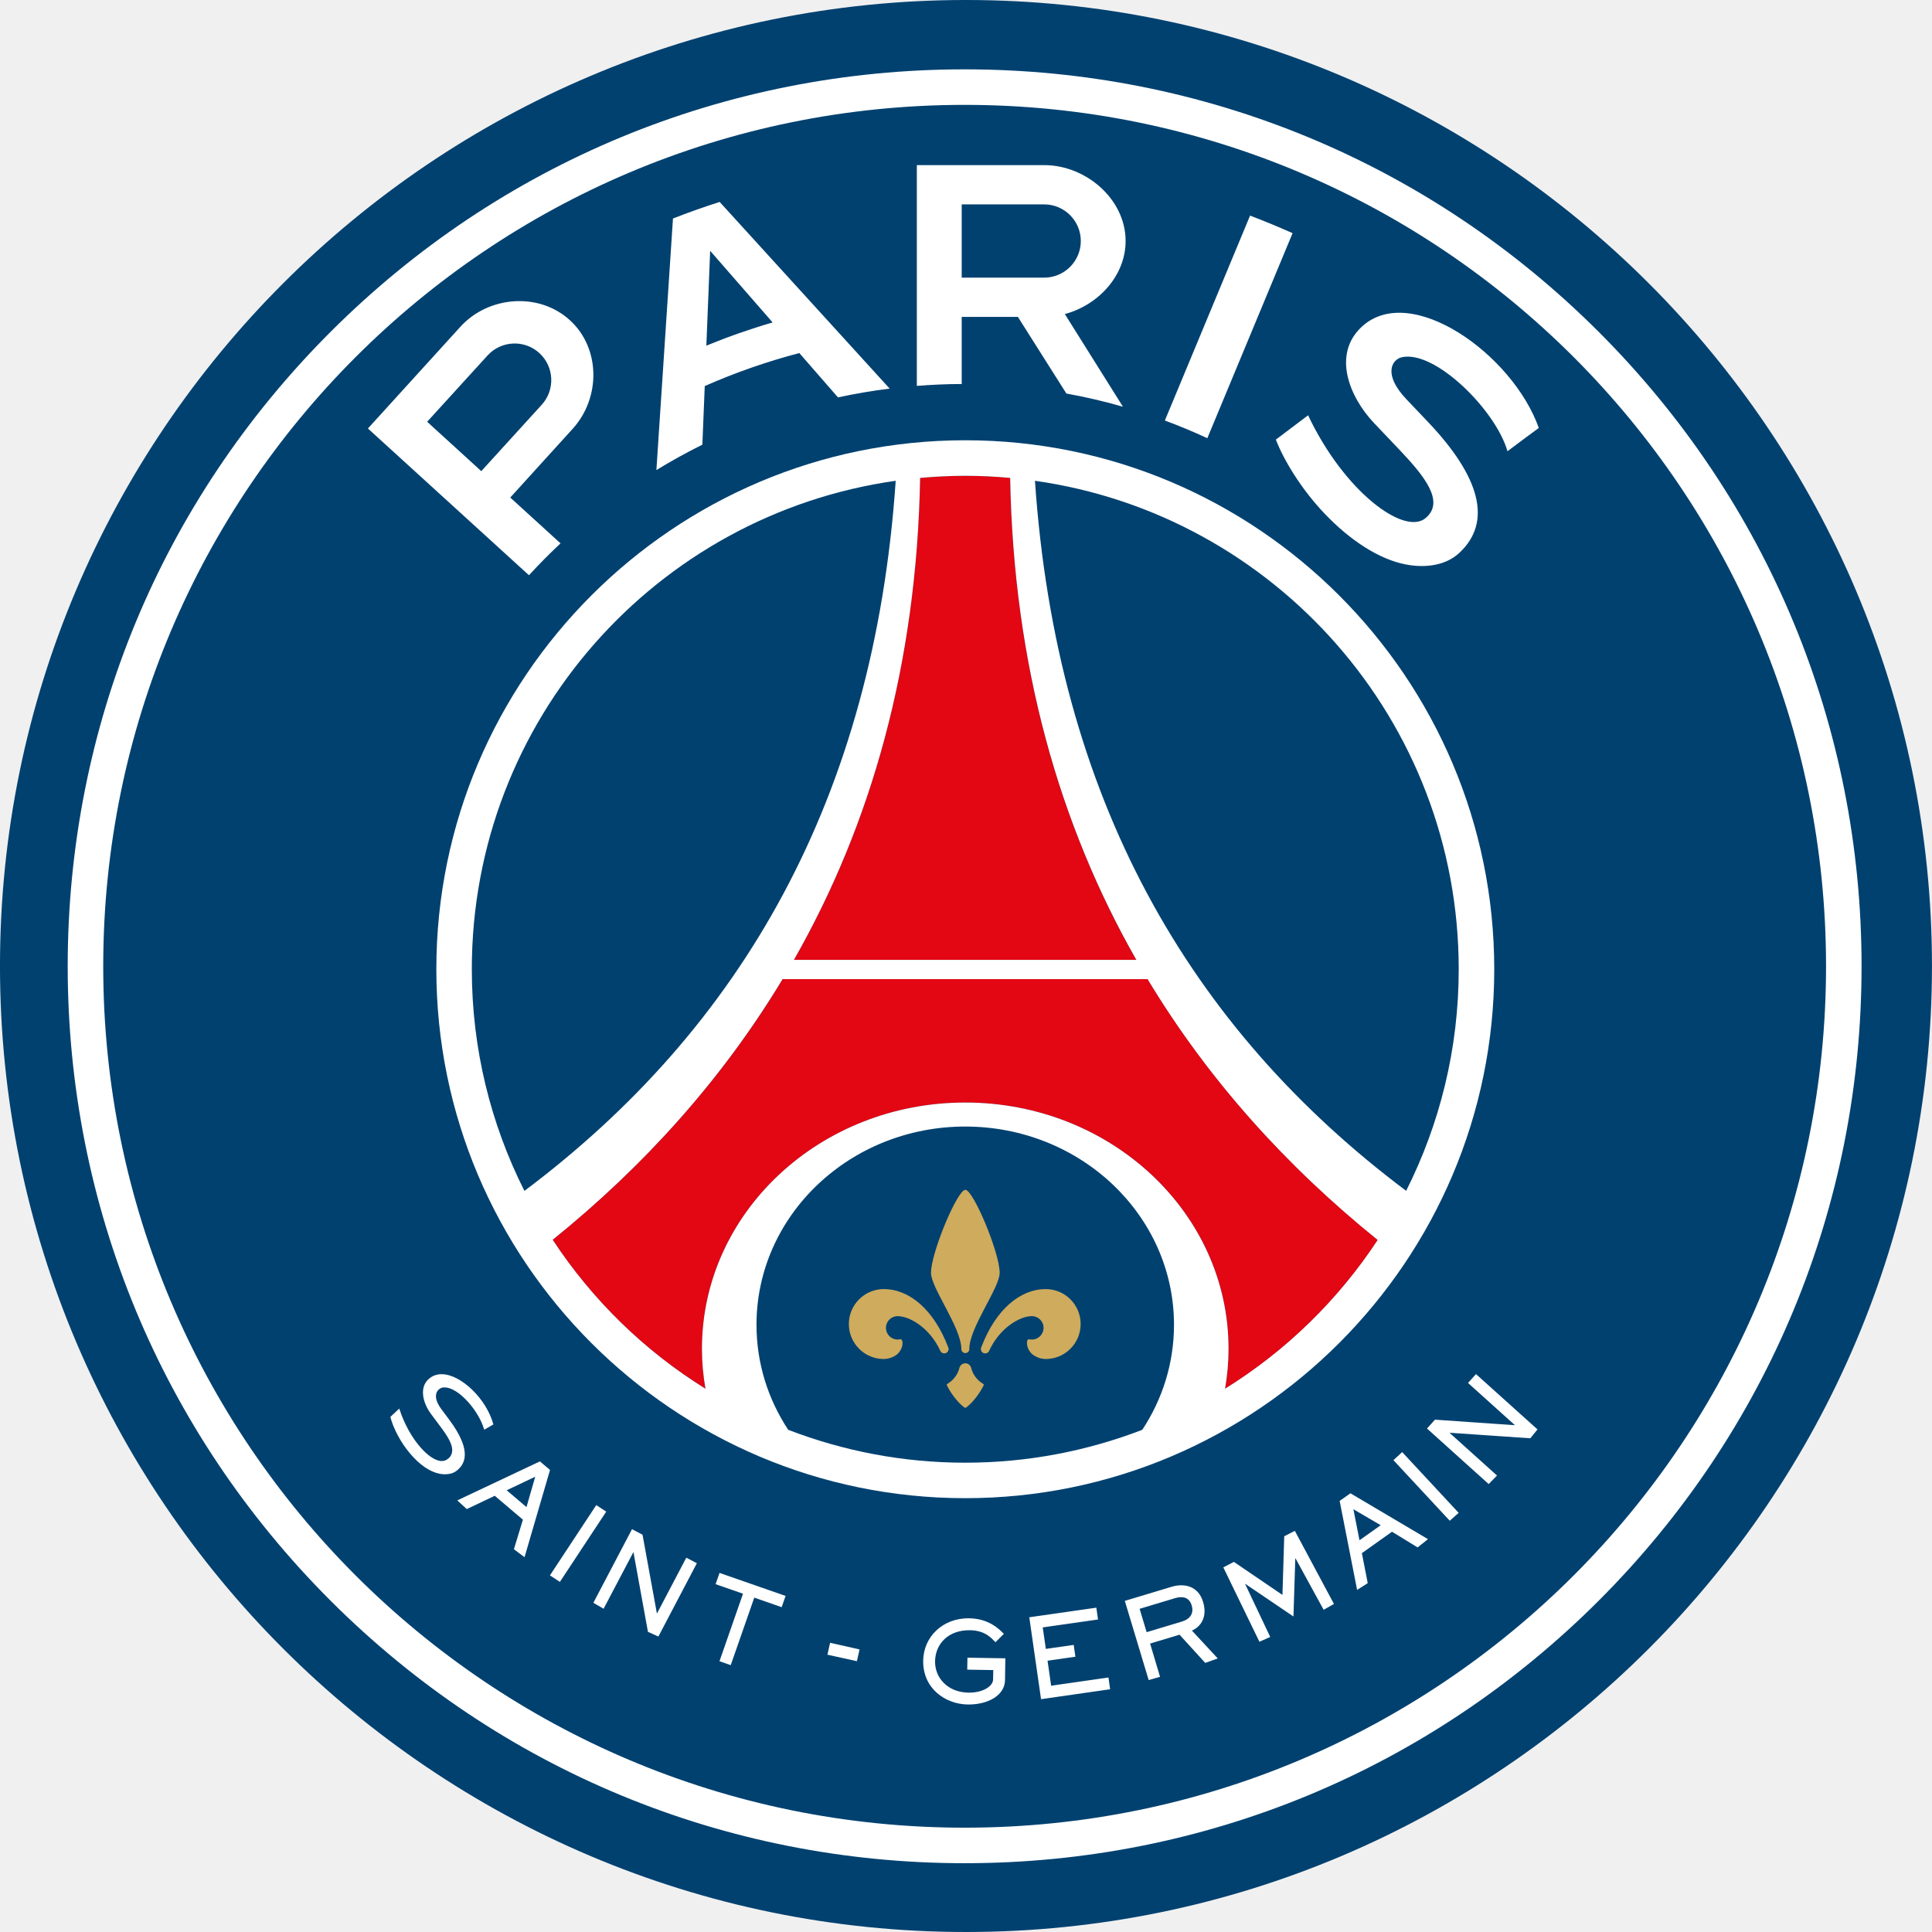
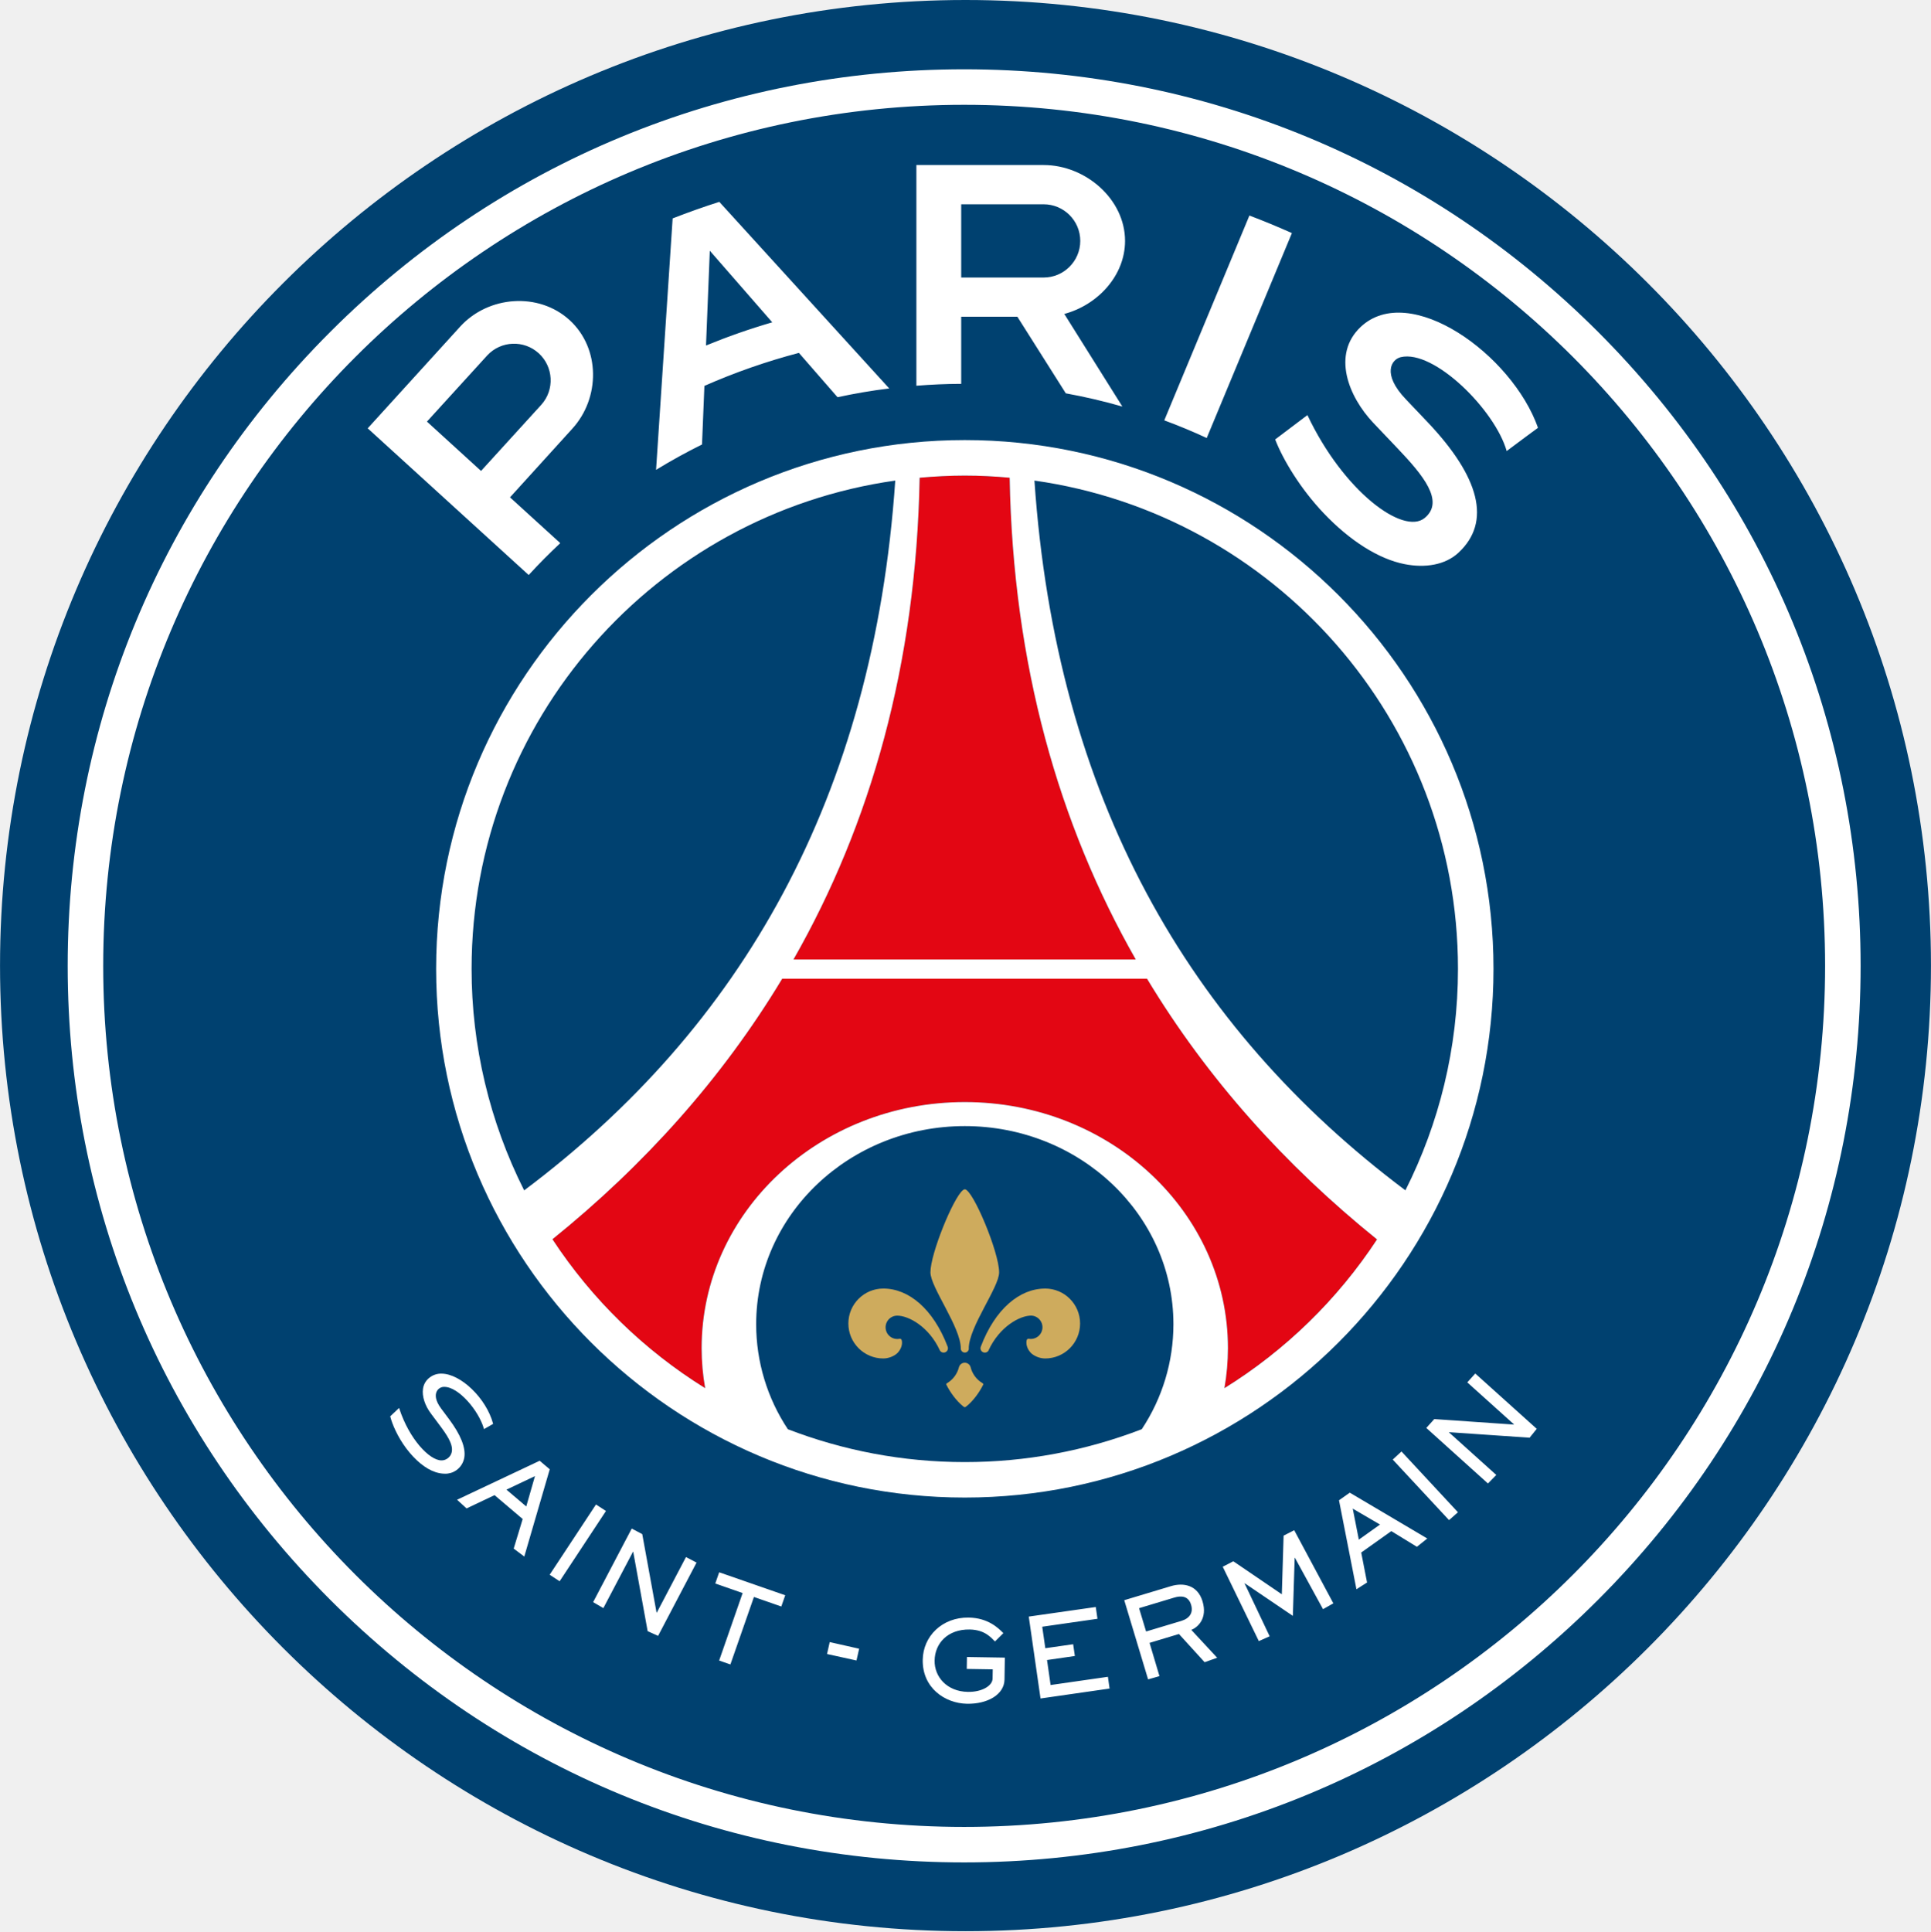
- <svg xmlns="http://www.w3.org/2000/svg" width="79.341mm" height="79.343mm" viewBox="0 0 79.341 79.343" version="1.1" id="svg52435">
-   <defs id="defs52429" />
-   <g id="layer1" transform="translate(105.4385,-55.48916)">
-     <g id="g53273">
-       <path d="m -65.768,55.489 c -21.876,0 -39.671,17.796 -39.671,39.671 0,21.874 17.795,39.672 39.671,39.672 21.874,0 39.671,-17.798 39.671,-39.672 0,-21.874 -17.796,-39.671 -39.671,-39.671" style="fill:#004170;fill-opacity:1;fill-rule:nonzero;stroke:none;stroke-width:1.749" id="path49486" />
-       <path d="m -65.823,58.337 c -9.839,0 -19.089,3.831 -26.047,10.788 -6.957,6.957 -10.788,16.208 -10.788,26.047 0,9.839 3.831,19.087 10.788,26.047 6.957,6.957 16.208,10.788 26.047,10.788 9.839,0 19.089,-3.831 26.047,-10.788 6.957,-6.959 10.788,-16.208 10.788,-26.047 0,-9.839 -3.831,-19.089 -10.788,-26.047 C -46.734,62.168 -55.984,58.337 -65.823,58.337 m 0,1.459 c 19.539,0 35.376,15.839 35.376,35.376 0,19.537 -15.837,35.376 -35.376,35.376 -19.537,0 -35.376,-15.839 -35.376,-35.376 0,-19.537 15.839,-35.376 35.376,-35.376" style="fill:#ffffff;fill-opacity:1;fill-rule:nonzero;stroke:none;stroke-width:1.749" id="path49490" />
-       <path d="m -76.43,69.685 0.156,-3.896 2.566,2.942 c -0.929,0.271 -1.837,0.59 -2.722,0.953 m 0.546,-5.902 c -0.647,0.208 -1.288,0.434 -1.917,0.681 L -78.482,74.794 c 0.612,-0.374 1.242,-0.722 1.888,-1.043 l 0.098,-2.407 c 1.246,-0.549 2.544,-1.004 3.884,-1.356 l 1.587,1.821 c 0.698,-0.15 1.407,-0.273 2.124,-0.36 z m 28.003,6.381 c 1.365,-0.32 3.871,2.171 4.351,3.857 0.399,-0.304 1.286,-0.955 1.286,-0.955 -1.06,-3.016 -5.28,-6.034 -7.284,-4.144 -1.19,1.123 -0.514,2.853 0.523,3.947 l 1.008,1.06 c 1.029,1.083 1.926,2.16 1.1,2.841 -0.88,0.728 -3.341,-1.095 -4.821,-4.225 l -1.324,0.999 c 0.317,0.824 1.03,2.017 1.989,3.026 1.086,1.144 2.271,1.889 3.331,2.098 0.833,0.164 1.664,0.04 2.211,-0.469 1.366,-1.267 0.869,-3.114 -1.277,-5.374 l -0.89,-0.936 c -0.988,-1.041 -0.584,-1.634 -0.201,-1.725 m -40.017,2.647 2.482,-2.724 c 0.558,-0.612 1.511,-0.658 2.125,-0.098 0.612,0.558 0.658,1.511 0.098,2.124 l -2.482,2.726 z m 5.477,4.993 -2.064,-1.881 2.558,-2.817 c 1.158,-1.268 1.158,-3.312 -0.112,-4.468 -1.27,-1.158 -3.338,-0.999 -4.494,0.271 l -3.798,4.178 6.614,6.027 c 0.415,-0.455 0.85,-0.889 1.296,-1.31 m 16.476,-13.92 h 3.387 c 0.829,0 1.504,0.675 1.504,1.504 0,0.829 -0.675,1.504 -1.504,1.504 h -3.387 z m 0,7.377 v -2.757 h 2.307 l 1.991,3.147 c 0.789,0.143 1.564,0.324 2.323,0.542 l -2.386,-3.805 c 1.368,-0.366 2.496,-1.571 2.496,-3 0,-1.718 -1.627,-3.117 -3.345,-3.117 h -5.229 v 9.067 c 0.607,-0.047 1.219,-0.077 1.84,-0.077 z m 10.087,2.225 3.501,-8.42 c -0.574,-0.257 -1.156,-0.497 -1.746,-0.721 l -3.499,8.415 c 0.593,0.219 1.174,0.462 1.744,0.726" style="fill:#ffffff;fill-opacity:1;fill-rule:nonzero;stroke:none;stroke-width:1.749" id="path49510" />
-       <path d="m -58.772,94.91 c -3.168,-5.558 -5.042,-12.12 -5.182,-19.794 -0.607,-0.054 -1.221,-0.087 -1.842,-0.087 -0.626,0 -1.244,0.033 -1.856,0.089 -0.14,7.673 -2.014,14.235 -5.182,19.792 z m 0.464,0.79 h -14.99 c -2.484,4.122 -5.692,7.678 -9.443,10.704 1.622,2.467 3.765,4.559 6.275,6.118 -0.093,-0.535 -0.143,-1.083 -0.143,-1.643 0,-5.584 4.841,-10.111 10.813,-10.111 5.972,0 10.813,4.527 10.813,10.111 0,0.56 -0.051,1.107 -0.143,1.643 2.507,-1.557 4.65,-3.646 6.27,-6.111 -3.754,-3.028 -6.964,-6.586 -9.45,-10.711" style="fill:#e30613;fill-opacity:1;fill-rule:nonzero;stroke:none;stroke-width:1.749" id="path49522" />
-       <path d="m -62.935,75.234 c 9.837,1.391 17.403,9.84 17.403,20.06 0,3.273 -0.78,6.362 -2.159,9.1 -8.929,-6.698 -14.354,-16.138 -15.244,-29.16 m 7.807,37.288 c 0.093,-0.535 0.143,-1.083 0.143,-1.643 0,-5.584 -4.841,-10.111 -10.813,-10.111 -5.972,0 -10.813,4.527 -10.813,10.111 0,0.56 0.051,1.107 0.145,1.643 -2.512,-1.559 -4.655,-3.651 -6.275,-6.118 3.749,-3.026 6.957,-6.583 9.441,-10.704 h 14.99 c 2.486,4.125 5.696,7.683 9.45,10.711 -1.62,2.465 -3.761,4.554 -6.27,6.111 m -3.397,1.686 c -2.258,0.869 -4.708,1.351 -7.272,1.351 -2.563,0 -5.012,-0.481 -7.27,-1.351 -0.824,-1.251 -1.302,-2.727 -1.302,-4.312 0,-4.496 3.838,-8.142 8.572,-8.142 4.736,0 8.574,3.646 8.574,8.142 0,1.585 -0.478,3.061 -1.302,4.312 M -86.062,95.294 c 0,-10.222 7.57,-18.671 17.408,-20.06 -0.89,13.022 -6.317,22.464 -15.248,29.162 -1.379,-2.738 -2.16,-5.827 -2.16,-9.102 m 20.265,-20.265 c 0.623,0 1.235,0.031 1.844,0.087 0.138,7.673 2.014,14.235 5.182,19.792 h -14.063 c 3.17,-5.558 5.043,-12.12 5.183,-19.792 0.611,-0.054 1.23,-0.087 1.854,-0.087 m 0,-1.459 c -11.978,0 -21.722,9.746 -21.722,21.724 0,11.978 9.744,21.722 21.722,21.722 11.978,0 21.724,-9.744 21.724,-21.722 0,-11.978 -9.746,-21.724 -21.724,-21.724" style="fill:#ffffff;fill-opacity:1;fill-rule:nonzero;stroke:none;stroke-width:1.749" id="path49526" />
-       <path d="m -62.496,108.43 c -1.05,0 -2.059,0.845 -2.643,2.388 -0.011,0.021 -0.017,0.047 -0.017,0.073 -0.002,0.098 0.077,0.178 0.175,0.18 0.07,0 0.129,-0.038 0.161,-0.096 v 0 c 0,-0.004 0.002,-0.005 0.002,-0.009 0.002,0 0.002,-0.002 0.002,-0.004 0.448,-0.967 1.281,-1.422 1.753,-1.422 0.266,0 0.481,0.215 0.481,0.481 0,0.266 -0.215,0.481 -0.481,0.481 -0.024,0 -0.063,-0.003 -0.086,-0.007 -0.021,-0.003 -0.072,-0.016 -0.098,0.042 -0.019,0.047 -0.059,0.278 0.147,0.514 0.121,0.136 0.369,0.25 0.605,0.25 0.794,0 1.436,-0.644 1.436,-1.436 0,-0.794 -0.642,-1.436 -1.436,-1.436 m -4.004,2.388 c -0.586,-1.543 -1.595,-2.388 -2.643,-2.388 -0.794,0 -1.436,0.644 -1.436,1.436 0,0.792 0.642,1.436 1.436,1.436 0.236,0 0.485,-0.114 0.605,-0.25 0.206,-0.236 0.166,-0.467 0.145,-0.513 -0.024,-0.059 -0.075,-0.047 -0.096,-0.044 -0.023,0.004 -0.061,0.007 -0.086,0.007 -0.266,0 -0.481,-0.215 -0.481,-0.481 0,-0.264 0.215,-0.479 0.481,-0.479 0.471,0 1.305,0.453 1.751,1.422 0,0.002 0.002,0.002 0.002,0.004 0.002,0.002 0.004,0.004 0.004,0.007 0.03,0.058 0.091,0.098 0.159,0.096 0.1,-0.002 0.178,-0.082 0.177,-0.18 0,-0.026 -0.007,-0.051 -0.017,-0.073 m 2.114,-3.054 c 0,-0.827 -1.083,-3.411 -1.41,-3.411 -0.024,0 -0.051,0.012 -0.08,0.037 -0.395,0.318 -1.331,2.605 -1.331,3.375 0,0.618 1.247,2.244 1.247,3.13 v 0 c 0,0.091 0.073,0.164 0.164,0.164 0.089,0 0.164,-0.073 0.164,-0.164 0,-0.002 -0.002,-0.004 -0.002,-0.005 0.005,-0.885 1.247,-2.509 1.247,-3.124 m -0.69,4.548 c -0.236,-0.145 -0.416,-0.376 -0.481,-0.653 -0.03,-0.105 -0.124,-0.184 -0.24,-0.184 -0.114,0 -0.21,0.079 -0.24,0.184 -0.065,0.276 -0.245,0.507 -0.481,0.653 -0.044,0.026 -0.047,0.045 -0.03,0.079 0.143,0.285 0.387,0.639 0.684,0.878 0.042,0.033 0.058,0.035 0.066,0.035 0.011,0 0.024,-0.002 0.066,-0.035 0.299,-0.24 0.541,-0.593 0.684,-0.878 0.017,-0.033 0.014,-0.052 -0.03,-0.079" style="fill:#ceab5d;fill-opacity:1;fill-rule:nonzero;stroke:none;stroke-width:1.749" id="path49542" />
-       <path d="m -70.247,123.71 -1.211,-0.266 0.11,-0.49 1.209,0.273 z m -14.933,-9.732 c -0.278,-1.037 -1.33,-2.054 -2.124,-2.054 -0.178,0 -0.336,0.051 -0.472,0.152 -0.161,0.119 -0.255,0.278 -0.283,0.471 -0.045,0.304 0.077,0.688 0.329,1.022 l 0.362,0.485 c 0.28,0.374 0.551,0.766 0.493,1.076 -0.021,0.124 -0.091,0.224 -0.208,0.299 -0.063,0.042 -0.136,0.061 -0.219,0.061 -0.492,0 -1.323,-0.875 -1.732,-2.131 l -0.009,-0.023 -0.357,0.336 -0.007,0.007 0.002,0.007 c 0.08,0.315 0.294,0.822 0.653,1.303 0.378,0.504 0.808,0.854 1.212,0.983 0.131,0.042 0.259,0.063 0.381,0.063 0.177,0 0.334,-0.045 0.453,-0.131 0.196,-0.145 0.313,-0.327 0.345,-0.544 0.061,-0.401 -0.152,-0.931 -0.632,-1.571 l -0.32,-0.429 c -0.255,-0.341 -0.245,-0.563 -0.191,-0.689 0.049,-0.11 0.15,-0.187 0.266,-0.201 0.017,-0.002 0.037,-0.002 0.056,-0.002 0.583,0 1.408,0.967 1.623,1.718 l 0.005,0.018 0.017,-0.009 c 0.121,-0.07 0.261,-0.15 0.348,-0.199 l 0.011,-0.007 z m 32.918,4.38 -0.436,0.222 -0.073,2.409 -1.993,-1.356 -0.436,0.224 1.483,3.056 0.444,-0.198 -1.03,-2.173 0.009,-0.005 1.975,1.338 0.075,-2.383 0.009,-0.005 1.156,2.113 0.423,-0.24 z m 5.755,-4.566 3.271,0.226 0.005,-0.007 -1.919,-1.727 0.327,-0.364 2.526,2.272 -0.294,0.364 -3.305,-0.226 -0.007,0.007 1.944,1.749 -0.343,0.35 -2.533,-2.281 z m -1.347,1.331 2.32,2.496 -0.366,0.324 -2.313,-2.488 z m -2.003,2.348 0.25,1.274 0.871,-0.619 z m 3.063,1.228 -0.427,0.339 -1.051,-0.644 -1.237,0.88 0.24,1.232 -0.436,0.278 -0.717,-3.656 0.443,-0.313 z m -11.843,2.861 0.289,0.959 1.448,-0.436 c 0.352,-0.107 0.497,-0.348 0.401,-0.665 -0.11,-0.369 -0.42,-0.376 -0.689,-0.294 z m 1.309,-0.904 c 0.52,-0.157 1.099,-0.042 1.298,0.621 0.213,0.707 -0.192,1.071 -0.46,1.176 l 1.062,1.144 -0.514,0.184 -1.055,-1.158 -1.209,0.364 0.408,1.366 -0.467,0.133 -0.98,-3.252 z m -3.087,0.857 0.07,0.485 -2.271,0.325 0.128,0.883 1.144,-0.164 0.07,0.485 -1.144,0.164 0.147,1.027 2.355,-0.338 0.068,0.483 -2.837,0.408 -0.483,-3.364 z m -5.293,2.054 1.557,0.025 -0.014,0.903 c -0.011,0.611 -0.688,1.008 -1.539,0.994 -0.904,-0.016 -1.84,-0.651 -1.821,-1.805 0.014,-0.969 0.801,-1.753 1.889,-1.735 0.81,0.012 1.23,0.444 1.424,0.639 l -0.345,0.343 c -0.164,-0.166 -0.422,-0.481 -1.037,-0.492 -0.903,-0.016 -1.433,0.565 -1.443,1.275 -0.012,0.667 0.504,1.272 1.365,1.288 0.59,0.009 1.015,-0.257 1.018,-0.546 l 0.007,-0.38 -1.069,-0.018 z m -7.468,-2.537 -0.161,0.462 -1.125,-0.392 -0.967,2.773 -0.462,-0.161 0.966,-2.773 -1.125,-0.392 0.161,-0.462 z m -5.875,-2.513 0.588,3.224 0.009,0.004 1.2,-2.285 0.434,0.227 -1.58,3.011 -0.429,-0.194 -0.593,-3.263 -0.007,-0.004 -1.221,2.32 -0.42,-0.245 1.587,-3.023 z m -1.491,-0.949 -1.903,2.886 -0.409,-0.268 1.903,-2.886 z m -2.916,-1.433 -1.172,0.556 0.813,0.691 z m -0.439,3.305 -0.436,-0.327 0.369,-1.214 -1.156,-0.981 -1.149,0.546 -0.39,-0.357 3.394,-1.602 0.415,0.352 z" style="fill:#ffffff;fill-opacity:1;fill-rule:nonzero;stroke:none;stroke-width:1.749" id="path49594" />
-     </g>
-   </g>
+ <svg xmlns="http://www.w3.org/2000/svg" width="299.873" height="299.879" viewBox="0 0 79.341 79.343">
+   <path d="M-65.768 55.49c-21.876 0-39.67 17.796-39.67 39.67s17.794 39.672 39.67 39.672c21.874 0 39.67-17.798 39.67-39.672s-17.796-39.67-39.67-39.67" style="fill:#004170;fill-opacity:1;fill-rule:nonzero;stroke:none;stroke-width:1.749" transform="translate(105.439 -55.49)" />
+   <path d="M-65.823 58.337c-9.838 0-19.089 3.83-26.046 10.788-6.958 6.957-10.789 16.208-10.789 26.047 0 9.838 3.831 19.087 10.789 26.046 6.957 6.957 16.208 10.788 26.046 10.788s19.09-3.83 26.047-10.788 10.788-16.208 10.788-26.046-3.831-19.09-10.788-26.047-16.208-10.788-26.047-10.788m0 1.459c19.539 0 35.376 15.838 35.376 35.376s-15.837 35.376-35.376 35.376c-19.537 0-35.376-15.84-35.376-35.376 0-19.538 15.84-35.376 35.376-35.376" style="fill:#fff;fill-opacity:1;fill-rule:nonzero;stroke:none;stroke-width:1.749" transform="translate(105.439 -55.49)" />
+   <path d="m-76.43 69.685.156-3.895 2.566 2.942q-1.394.407-2.722.953m.546-5.902q-.972.311-1.917.68l-.681 10.33a24 24 0 0 1 1.888-1.042l.098-2.407a26 26 0 0 1 3.883-1.356l1.587 1.821c.698-.15 1.406-.273 2.124-.36zm28.003 6.38c1.365-.32 3.872 2.171 4.35 3.858.4-.305 1.287-.955 1.287-.955-1.06-3.016-5.28-6.034-7.285-4.145-1.19 1.124-.514 2.854.523 3.947l1.008 1.06c1.029 1.083 1.926 2.16 1.1 2.841-.88.728-3.341-1.095-4.82-4.225l-1.325 1c.316.823 1.03 2.016 1.989 3.026 1.086 1.144 2.27 1.889 3.33 2.097.833.165 1.664.04 2.212-.469 1.366-1.266.87-3.114-1.277-5.374l-.89-.936c-.989-1.04-.585-1.634-.202-1.725m-40.016 2.648 2.482-2.724a1.504 1.504 0 0 1 2.223 2.026l-2.482 2.725zm5.477 4.992-2.064-1.88 2.557-2.817c1.158-1.268 1.158-3.311-.112-4.468s-3.337-.999-4.494.272l-3.798 4.177 6.615 6.027c.414-.455.85-.889 1.296-1.31m16.476-13.921h3.387c.83 0 1.505.675 1.505 1.504 0 .83-.676 1.505-1.505 1.505h-3.387zm0 7.377v-2.757h2.308l1.99 3.147q1.185.215 2.324.543l-2.386-3.805c1.368-.366 2.496-1.571 2.496-3 0-1.718-1.627-3.118-3.345-3.118h-5.229v9.067c.607-.047 1.22-.077 1.84-.077zm10.088 2.226 3.5-8.42a32 32 0 0 0-1.746-.721L-57.6 72.76q.89.328 1.745.726" style="fill:#fff;fill-opacity:1;fill-rule:nonzero;stroke:none;stroke-width:1.749" transform="translate(105.439 -55.49)" />
+   <path d="M-58.772 94.91c-3.168-5.558-5.042-12.12-5.182-19.794a21 21 0 0 0-1.842-.088c-.626 0-1.244.033-1.856.09-.14 7.672-2.014 14.234-5.182 19.792zm.464.79h-14.99c-2.485 4.122-5.693 7.678-9.444 10.704a20.4 20.4 0 0 0 6.275 6.118 9.6 9.6 0 0 1-.143-1.643c0-5.584 4.84-10.111 10.813-10.111 5.972 0 10.813 4.527 10.813 10.111q-.002.84-.144 1.643a20.4 20.4 0 0 0 6.27-6.11c-3.754-3.029-6.964-6.587-9.45-10.712" style="fill:#e30613;fill-opacity:1;fill-rule:nonzero;stroke:none;stroke-width:1.749" transform="translate(105.439 -55.49)" />
+   <path d="M-62.935 75.234c9.836 1.39 17.403 9.84 17.403 20.06 0 3.273-.78 6.363-2.16 9.1-8.928-6.698-14.353-16.138-15.243-29.16m7.807 37.288a9.6 9.6 0 0 0 .144-1.643c0-5.584-4.84-10.111-10.813-10.111s-10.813 4.527-10.813 10.111q.001.84.145 1.643a20.35 20.35 0 0 1-6.275-6.118c3.749-3.026 6.957-6.582 9.441-10.704h14.99c2.487 4.125 5.697 7.683 9.451 10.711a20.35 20.35 0 0 1-6.27 6.111m-3.397 1.686a20.2 20.2 0 0 1-7.272 1.351c-2.563 0-5.012-.481-7.27-1.35a7.8 7.8 0 0 1-1.302-4.313c0-4.496 3.838-8.141 8.572-8.141 4.735 0 8.573 3.645 8.573 8.141a7.8 7.8 0 0 1-1.301 4.312m-27.537-18.914c0-10.221 7.57-18.67 17.408-20.06-.89 13.022-6.317 22.464-15.248 29.162a20.2 20.2 0 0 1-2.16-9.102m20.265-20.265c.623 0 1.235.032 1.844.088.138 7.673 2.013 14.235 5.181 19.792h-14.063c3.17-5.557 5.043-12.12 5.183-19.792.61-.054 1.23-.088 1.855-.088m0-1.459c-11.978 0-21.722 9.746-21.722 21.724s9.744 21.722 21.722 21.722 21.724-9.744 21.724-21.722S-53.82 73.57-65.797 73.57" style="fill:#fff;fill-opacity:1;fill-rule:nonzero;stroke:none;stroke-width:1.749" transform="translate(105.439 -55.49)" />
+   <path d="M-62.496 108.43c-1.05 0-2.06.845-2.643 2.388a.178.178 0 0 0 .318.157l.002-.009.001-.004c.448-.967 1.28-1.422 1.753-1.422a.48.48 0 1 1-.086.955c-.02-.003-.071-.015-.098.042-.019.047-.059.278.147.515.121.136.37.25.606.25a1.436 1.436 0 1 0 0-2.873m-4.005 2.388c-.586-1.543-1.595-2.388-2.643-2.388a1.436 1.436 0 1 0 0 2.873c.236 0 .485-.114.605-.25.207-.237.166-.468.145-.513-.024-.06-.075-.047-.096-.044a.48.48 0 1 1-.086-.953c.471 0 1.306.453 1.752 1.422l.001.004q.003.003.004.007a.178.178 0 0 0 .318-.157m2.115-3.054c0-.828-1.083-3.412-1.41-3.412q-.037 0-.08.037c-.396.319-1.332 2.605-1.332 3.375 0 .617 1.247 2.244 1.247 3.13a.164.164 0 1 0 .33 0l-.003-.006c.005-.885 1.248-2.508 1.248-3.124m-.69 4.548a1.06 1.06 0 0 1-.482-.652.25.25 0 0 0-.24-.184.25.25 0 0 0-.239.184 1.06 1.06 0 0 1-.481.652c-.044.026-.047.046-.03.079.144.285.387.638.684.878.042.033.058.035.067.035s.024-.002.066-.035c.3-.24.54-.593.684-.878.018-.033.014-.053-.03-.079" style="fill:#ceab5d;fill-opacity:1;fill-rule:nonzero;stroke:none;stroke-width:1.749" transform="translate(105.439 -55.49)" />
+   <path d="m-70.247 123.71-1.21-.266.11-.49 1.209.273zm-14.933-9.732c-.278-1.037-1.329-2.053-2.123-2.053a.77.77 0 0 0-.473.152.7.7 0 0 0-.283.47c-.045.305.077.688.329 1.022l.362.485c.28.374.551.766.493 1.076a.43.43 0 0 1-.208.299.4.4 0 0 1-.218.06c-.492 0-1.323-.874-1.732-2.13l-.01-.023-.356.336-.007.007.002.007c.08.315.294.823.652 1.304.378.503.808.853 1.213.983q.196.063.38.063a.77.77 0 0 0 .454-.131.8.8 0 0 0 .345-.544c.06-.401-.153-.931-.632-1.571l-.32-.429c-.255-.341-.245-.563-.19-.69a.34.34 0 0 1 .265-.2q.027-.002.056-.002c.583 0 1.408.967 1.624 1.717l.005.018.017-.01.348-.199.01-.007zm32.919 4.38-.436.223-.073 2.409-1.993-1.356-.435.224 1.483 3.056.445-.198-1.03-2.172.008-.005 1.975 1.338.075-2.383.009-.005 1.156 2.113.424-.24zm5.755-4.566 3.271.226.006-.007-1.92-1.727.328-.364 2.526 2.273-.294.364-3.305-.226-.007.007 1.944 1.75-.343.35-2.533-2.282zm-1.347 1.331 2.32 2.497-.366.323-2.313-2.487zm-2.003 2.348.25 1.274.871-.62zm3.063 1.228-.427.34-1.051-.644-1.237.88.24 1.231-.436.278-.717-3.656.443-.313zm-11.843 2.862.289.958 1.448-.435c.352-.107.497-.348.4-.665-.11-.37-.419-.376-.688-.294zm1.309-.905c.52-.157 1.098-.042 1.298.621.213.707-.193 1.07-.46 1.176l1.062 1.144-.515.184-1.055-1.159-1.208.364.407 1.367-.467.133-.98-3.253zm-3.088.857.07.484-2.27.326.127.883 1.144-.164.07.484-1.144.165.147 1.027 2.355-.338.068.483-2.837.408-.483-3.365zm-5.293 2.054 1.557.025-.014.902c-.01.611-.687 1.008-1.54.994-.904-.016-1.84-.65-1.82-1.805.014-.97.8-1.753 1.889-1.736.81.013 1.23.445 1.424.639l-.345.343c-.164-.166-.421-.481-1.037-.492-.903-.015-1.433.565-1.443 1.276-.012.666.504 1.271 1.364 1.287.59.01 1.015-.257 1.018-.546l.007-.38-1.068-.017zm-7.467-2.537-.161.462-1.125-.392-.967 2.773-.462-.161.965-2.773-1.124-.392.16-.461zm-5.875-2.512.588 3.224.009.004 1.2-2.285.434.227-1.58 3.011-.429-.194-.593-3.263-.007-.004-1.22 2.32-.42-.245 1.586-3.023zm-1.491-.95-1.904 2.887-.409-.268 1.903-2.886zm-2.917-1.433-1.172.556.814.691zm-.439 3.305-.435-.327.369-1.215-1.156-.981-1.15.546-.39-.357 3.394-1.602.414.351z" style="fill:#fff;fill-opacity:1;fill-rule:nonzero;stroke:none;stroke-width:1.749" transform="translate(105.439 -55.49)" />
</svg>
